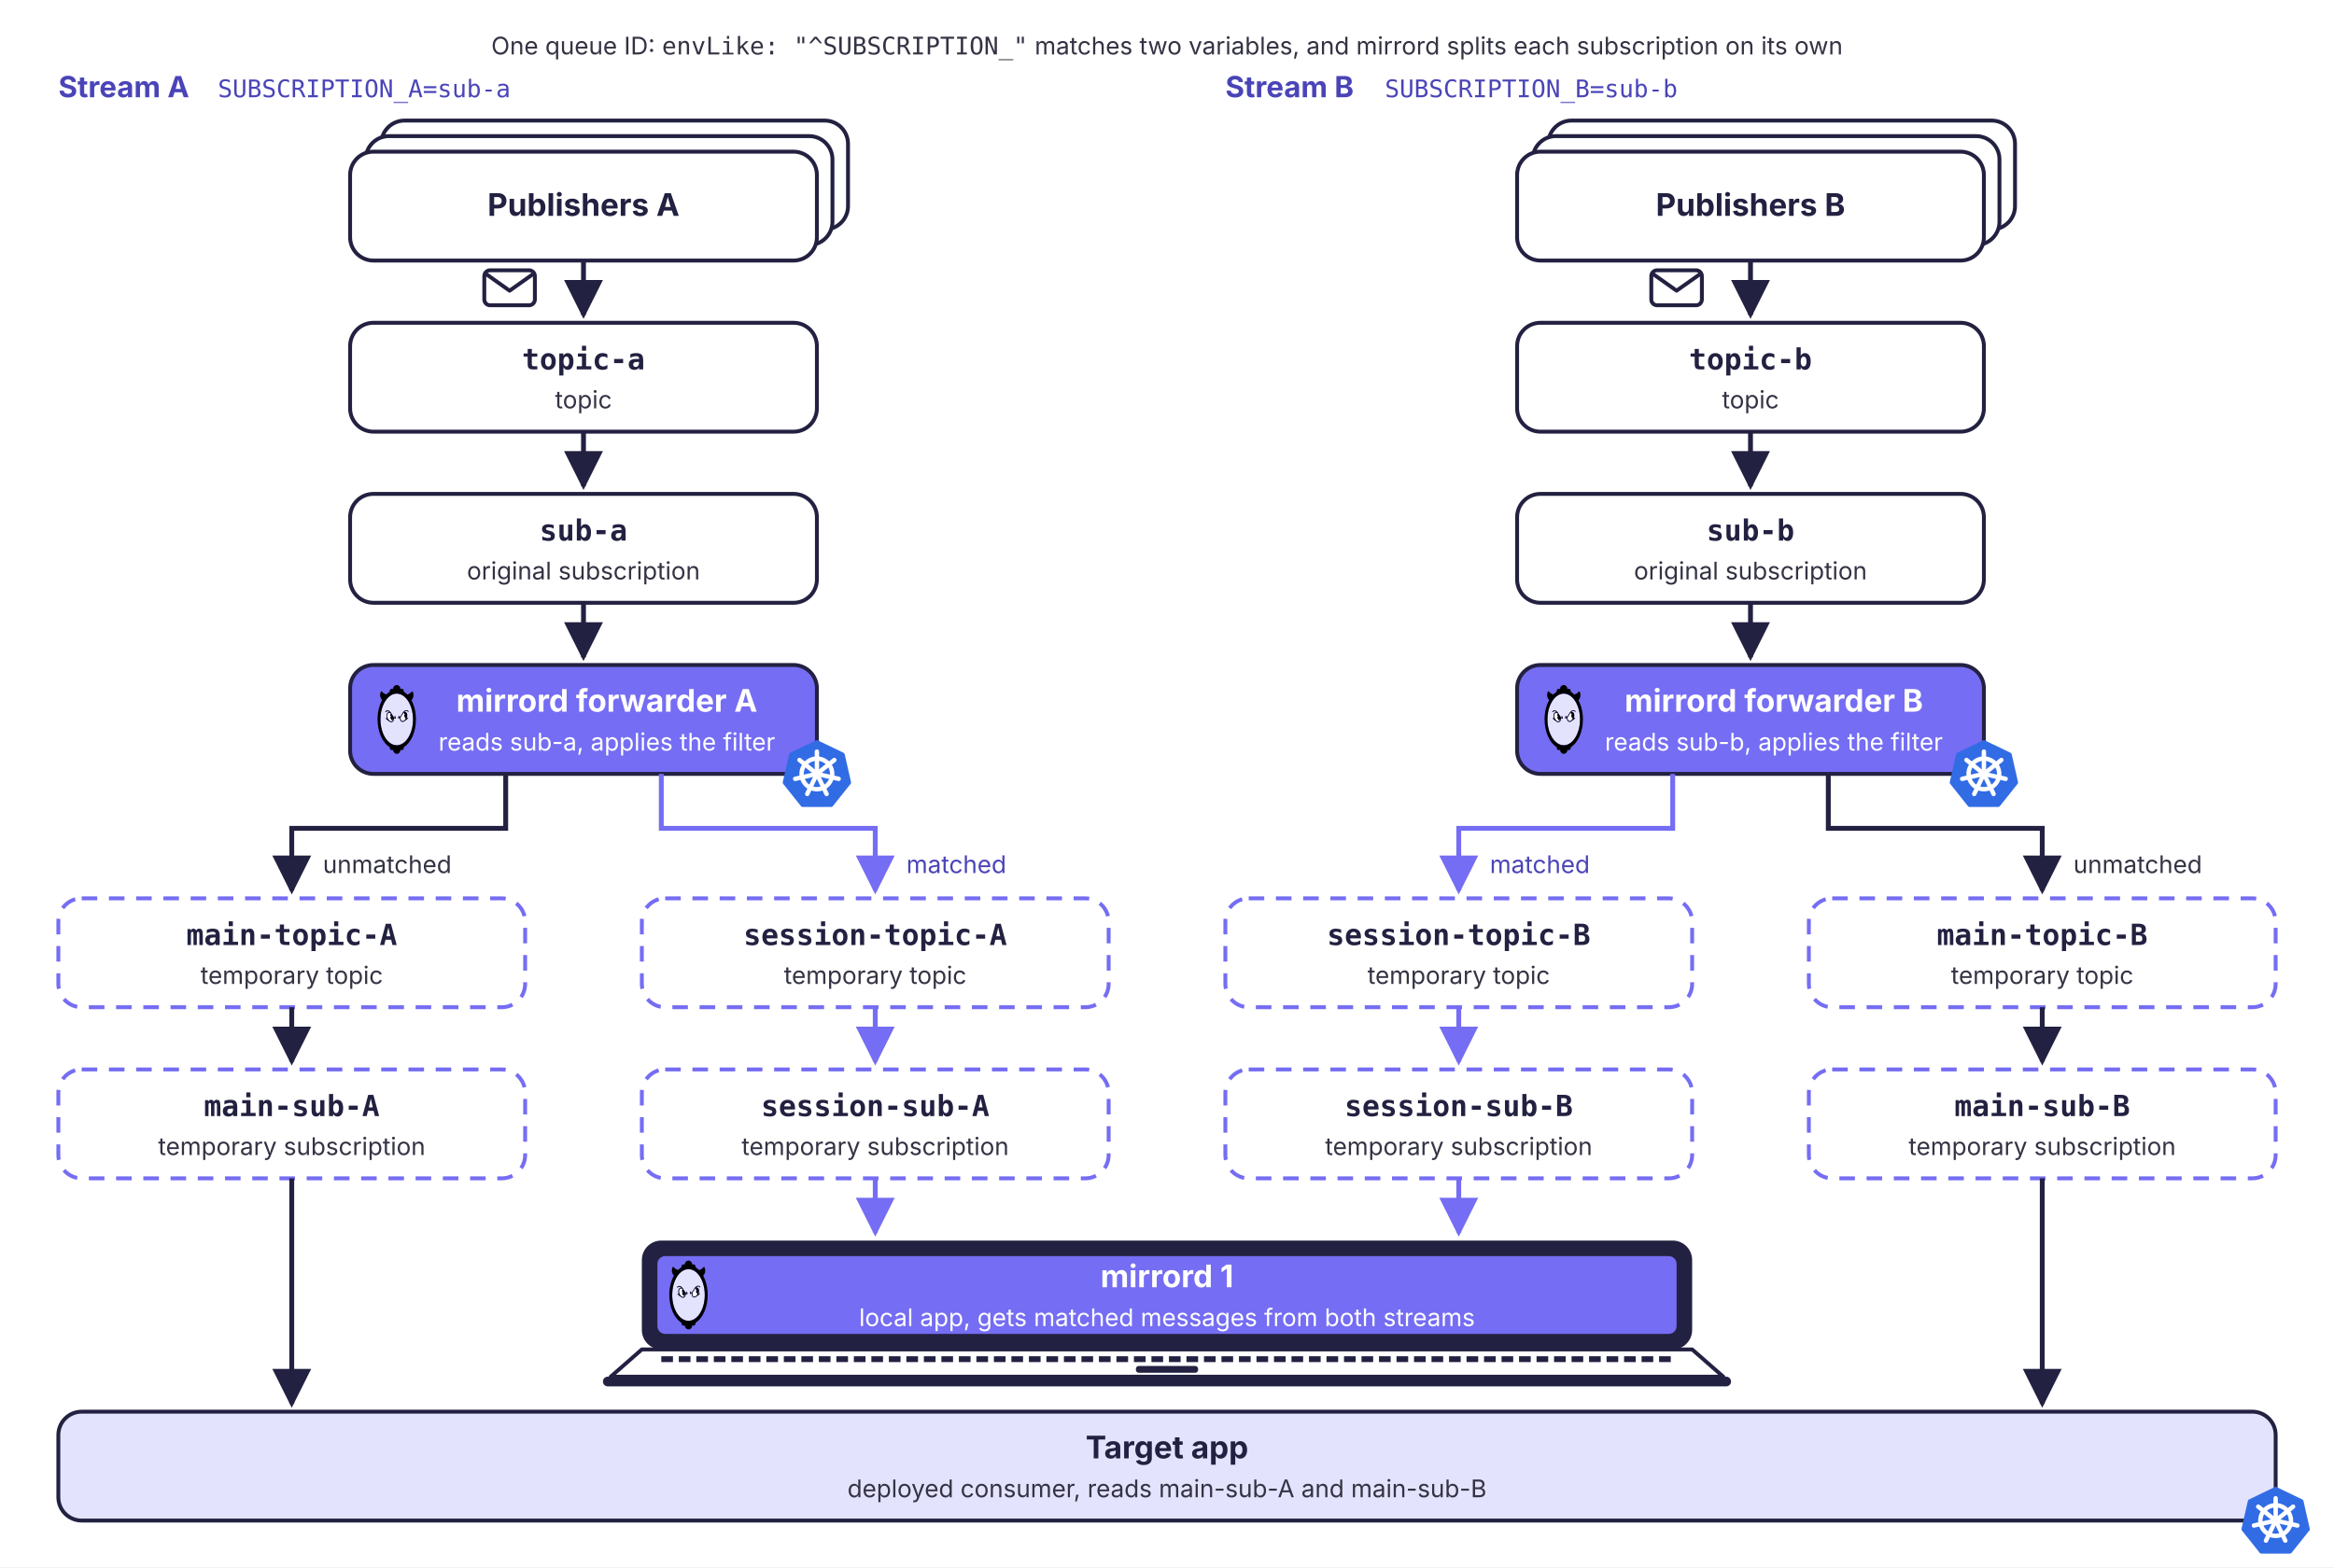
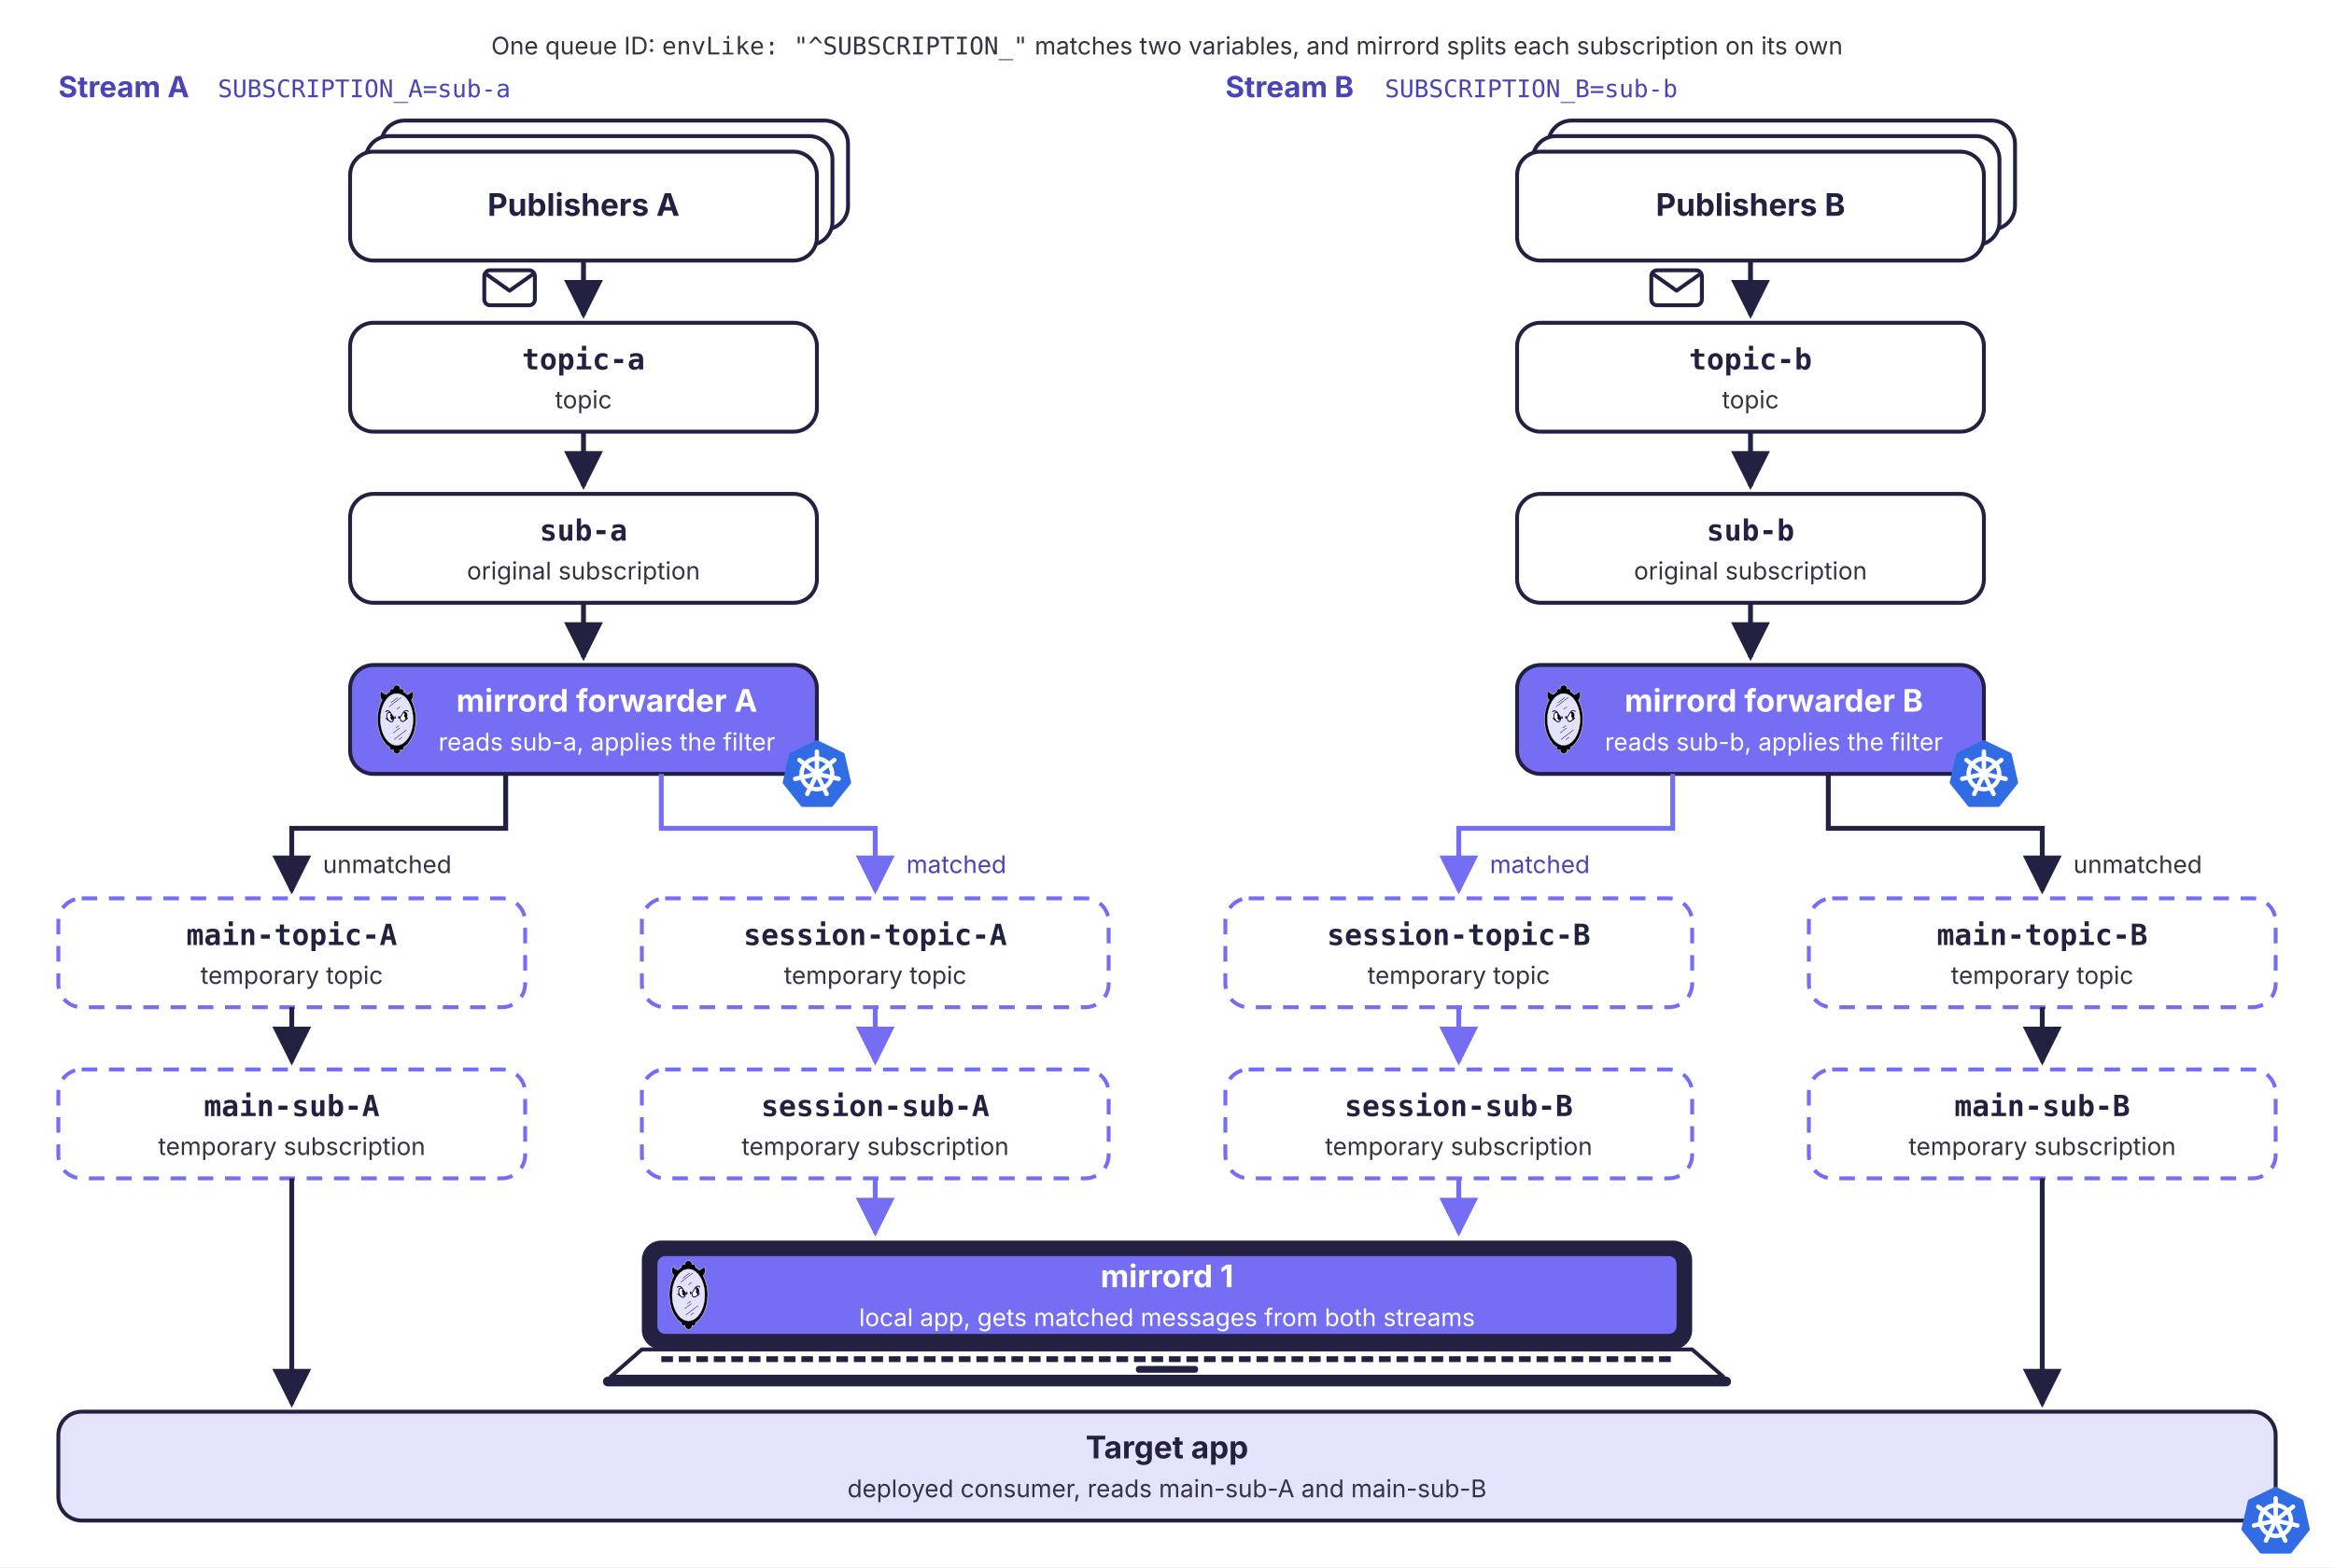
<svg xmlns="http://www.w3.org/2000/svg" viewBox="0 0 1200 806" width="1200" height="806" font-family="Inter, Helvetica, Arial, sans-serif" role="img" aria-labelledby="t d">
  <defs>
    <marker id="arrow" viewBox="0 0 10 10" refX="9" refY="5" markerWidth="8" markerHeight="8" orient="auto-start-reverse">
      <path d="M0 0 L10 5 L0 10 z" fill="#232141" />
    </marker>
    <marker id="arrow-purple" viewBox="0 0 10 10" refX="9" refY="5" markerWidth="8" markerHeight="8" orient="auto-start-reverse">
      <path d="M0 0 L10 5 L0 10 z" fill="#756DF3" />
    </marker>
    <symbol id="k8s" viewBox="0 0 32 32">
      <polygon points="16.00,1.60 27.73,7.25 30.62,19.94 22.51,30.11 9.49,30.11 1.38,19.94 4.27,7.25" fill="#326CE5" stroke="#326CE5" stroke-width="2" stroke-linejoin="round" />
      <g fill="none" stroke="#ffffff" stroke-width="2" stroke-linecap="round">
        <circle cx="16" cy="16" r="7" />
        <line x1="16.00" y1="13.40" x2="16.00" y2="5.80" />
        <line x1="18.03" y1="14.38" x2="23.97" y2="9.64" />
        <line x1="18.53" y1="16.58" x2="25.94" y2="18.27" />
        <line x1="17.13" y1="18.34" x2="20.43" y2="25.19" />
        <line x1="14.87" y1="18.34" x2="11.57" y2="25.19" />
        <line x1="13.47" y1="16.58" x2="6.06" y2="18.27" />
        <line x1="13.97" y1="14.38" x2="8.03" y2="9.64" />
      </g>
      <circle cx="16" cy="16" r="2.4" fill="#ffffff" />
    </symbol>
    <symbol id="mirrord" viewBox="97 61 391 696">
      <path fill="#ffffff" d="M255.6,387c4.1,19.1-0.9,36.1-12,40.5c-8.2,3.2-17.8,0-26.5-8.2c-0.3-0.6-0.9-0.9-1.5-1.2c0,0,0,0-0.3-0.3 c-5.5-5.6-10.5-13.2-14-22c-4.7-11.5-6.1-23.2-4.4-33.5c1.8-9.4,6.1-16.1,12.8-18.8c5.5-2.3,12.5-1.5,19.3,2.6 c1.5,2.3,2.6,4.4,3.8,6.2c-4.1,2.6-6.4,10.3-6.4,20.3l3.2,1.8l11.1,6.5l-12.5,1.5h-0.9c0.3,1.2,0.3,2.3,0.6,3.5 c3.2,17.9,12,31.1,19,29.7c6.4-1.2,9.6-14.4,7.6-30.2C255.3,386.4,255.6,386.7,255.6,387z" />
      <path fill="#ffffff" d="M384,398.4c-3.2,6.8-7.3,12.3-12,17c0,0,0,0-0.3,0c-0.6,0.3-0.9,0.9-1.2,1.2c-8.7,7.9-18.4,11.5-26.5,8.2 c-11.1-4.7-16-21.4-12-40.5c1.5-1.8,3.2-3.8,4.7-5.6c5-6.5,9-13.2,12.8-20l1.2-2.1c1.2-1.8,2-3.8,3.2-5.6c1.2-2.1,2.6-4.4,4.4-7 c3.5-2.1,6.7-3.2,9.9-3.8c-2,4.7-2.3,10.3-2.3,15.3l3.2,1.8l11.1,6.5l-12.5,1.5h-0.9c0.3,1.2,0.3,2.3,0.6,3.8 C370.5,384.6,377.5,397,384,398.4z" />
-       <path fill="#E4E3FD" d="M405,391.7c-1.5-1.2-3.8-0.9-5,0.6c-3.2,4.1-7,7.9-11.1,11.5c1.2-2.3,2.6-5,3.5-7.6 c5.3-12.6,6.7-25.8,4.7-37.3c-2.3-12-8.2-20.6-16.9-24.1c-4.1-1.8-8.8-2.1-13.7-1.2c4.4-4.4,10.2-8.5,17.5-10 c8.2-1.5,16.6,1.5,20.4,7.3c1.2,1.5,3.2,2.1,5,0.9c1.5-1.2,2-3.2,0.9-4.7c-5.5-8.2-16.6-12.3-27.4-10c-11.1,2.1-19.3,9.7-24.2,15.6 c-2,2.3-3.8,5-5.5,7.3c-2,2.9-3.5,5.6-5,8.2c-1.2,2.1-2.3,3.8-3.2,5.6l-1.2,2.1c-3.8,6.5-7.6,13.2-12.3,19.1 c-5.8,7.6-11.7,12.9-18.4,16.7c0.6-5,2-9.7,4.4-14.1c0.9-1.8,0.3-3.8-1.5-4.7c-1.7-0.9-3.8-0.3-4.7,1.5c-2.9,5.6-4.7,11.5-5.3,17.6 c0,0.9-0.3,3.5,1.5,5.6c1.2,1.2,2.3,1.8,4.1,1.8c1.5,0,2.9-0.3,4.4-1.5c2.6-1.5,5.3-3.2,7.9-5.3c-1.7,18.5,5,34.1,17.5,39.3 c2.9,1.2,5.8,1.8,8.8,1.8c8.5,0,17.5-4.4,25.4-12c11.4-6.2,21.6-14.4,29.5-24.7C406.7,395.2,406.4,392.8,405,391.7z M292.1,149.1 c90.1,0,163.6,116.6,163.6,259.6s-73.5,259.6-163.6,259.6c-90.4,0-163.6-116.6-163.6-259.6S201.9,149.1,292.1,149.1z M280.1,399.6c1.8-2.1,1.5-4.7,1.5-5.6c-0.6-6.2-2.3-12.3-5-17.9c-0.9-1.8-2.9-2.3-4.7-1.5 c-1.8,0.9-2.3,2.9-1.5,4.7c2.3,4.4,3.8,9.4,4.4,14.1c-6.4-3.8-12.5-9.4-18.4-16.7c-4.7-6.2-8.8-12.9-12.3-19.1l-1.5-2.3 c-1.2-1.8-2-3.8-3.2-5.6c-1.5-2.3-2.9-5.3-5-8.2c0,0,0,0,0-0.3c-1.5-2.3-3.5-5-5.5-7.3c-5-5.9-13.1-13.2-24.2-15.6 c-10.8-2.1-21.9,2.1-27.4,10c-1.2,1.5-0.6,3.8,0.9,4.7c1.5,1.2,3.8,0.6,4.7-0.9c4.1-5.9,12.5-8.8,20.4-7.3 c7.3,1.5,13.1,5.9,17.5,10c-4.7-0.9-9.3-0.3-13.7,1.2c-8.8,3.5-14.6,12-16.9,24.1c-2,11.5-0.3,24.7,4.7,37.3 c1.2,2.6,2.3,5.3,3.5,7.6c-4.1-3.5-7.9-7.3-11.1-11.5c-1.2-1.5-3.5-1.8-5-0.6c-1.5,1.2-1.8,3.5-0.6,5c8.2,10,18.4,18.5,29.5,24.7 c7.9,7.6,16.9,11.7,25.7,11.7c2.9,0,6.1-0.6,8.8-1.8c12.5-5.3,19-20.6,17.5-39.3c2.6,2.1,5,3.8,7.9,5.3c1.5,0.9,2.9,1.2,4.4,1.2 C277.8,401.4,279.2,400.8,280.1,399.6z" />
+       <path fill="#E4E3FD" d="M405,391.7c-1.5-1.2-3.8-0.9-5,0.6c-3.2,4.1-7,7.9-11.1,11.5c1.2-2.3,2.6-5,3.5-7.6 c5.3-12.6,6.7-25.8,4.7-37.3c-2.3-12-8.2-20.6-16.9-24.1c-4.1-1.8-8.8-2.1-13.7-1.2c4.4-4.4,10.2-8.5,17.5-10 c8.2-1.5,16.6,1.5,20.4,7.3c1.2,1.5,3.2,2.1,5,0.9c1.5-1.2,2-3.2,0.9-4.7c-5.5-8.2-16.6-12.3-27.4-10c-11.1,2.1-19.3,9.7-24.2,15.6 c-2,2.3-3.8,5-5.5,7.3c-2,2.9-3.5,5.6-5,8.2c-1.2,2.1-2.3,3.8-3.2,5.6l-1.2,2.1c-3.8,6.5-7.6,13.2-12.3,19.1 c-5.8,7.6-11.7,12.9-18.4,16.7c0.6-5,2-9.7,4.4-14.1c0.9-1.8,0.3-3.8-1.5-4.7c-1.7-0.9-3.8-0.3-4.7,1.5c-2.9,5.6-4.7,11.5-5.3,17.6 c0,0.9-0.3,3.5,1.5,5.6c1.2,1.2,2.3,1.8,4.1,1.8c1.5,0,2.9-0.3,4.4-1.5c2.6-1.5,5.3-3.2,7.9-5.3c-1.7,18.5,5,34.1,17.5,39.3 c2.9,1.2,5.8,1.8,8.8,1.8c8.5,0,17.5-4.4,25.4-12c11.4-6.2,21.6-14.4,29.5-24.7C406.7,395.2,406.4,392.8,405,391.7z M292.1,149.1 c90.1,0,163.6,116.6,163.6,259.6s-73.5,259.6-163.6,259.6c-90.4,0-163.6-116.6-163.6-259.6S201.9,149.1,292.1,149.1z M389.5,517.3 c0.9-0.6,0.9-1.8,0.3-2.3c-0.6-0.9-1.8-0.9-2.3-0.3l-122.5,93.7c-0.9,0.6-0.9,1.8-0.3,2.3c0.3,0.3,0.9,0.6,1.5,0.6 c0.3,0,0.9,0,1.2-0.3L389.5,517.3z M346.9,589c0.9-0.6,0.9-1.8,0.3-2.3c-0.6-0.9-1.8-0.9-2.3-0.3l-31.2,23.2 c-0.9,0.6-0.9,1.8-0.3,2.3c0.3,0.6,0.9,0.9,1.5,0.9c0.3,0,0.6-0.3,0.9-0.3L346.9,589z M338.2,189.1c0.9-0.6,0.9-1.8,0.3-2.3 c-0.6-0.9-1.8-0.9-2.3-0.3l-122.5,93.4c-0.9,0.6-0.9,1.8-0.3,2.3c0.3,0.3,0.9,0.6,1.5,0.6c0.3,0,0.9,0,0.9-0.3L338.2,189.1z M324.4,284.5c0.9-0.6,0.9-1.8,0.3-2.3c-0.6-0.9-1.7-0.9-2.3-0.3l-31.2,22.9c-0.9,0.6-0.9,1.8-0.3,2.3c0.3,0.6,0.9,0.6,1.5,0.6 c0.3,0,0.6,0,0.9-0.3L324.4,284.5z M322.7,495.9c0.9-0.6,0.9-1.8,0.3-2.3c-0.6-0.9-1.8-0.9-2.3-0.3l-66.2,50.8 c-0.9,0.6-0.9,1.8-0.3,2.3c0.3,0.3,0.9,0.6,1.5,0.6c0.3,0,0.6,0,0.9-0.3L322.7,495.9z M314.8,472.4c0.9-0.6,0.9-1.8,0.3-2.3 c-0.6-0.9-1.8-0.9-2.3-0.3L281.6,493c-0.9,0.6-0.9,1.8-0.3,2.3c0.3,0.6,0.9,0.9,1.5,0.9c0.3,0,0.9-0.3,0.9-0.3L314.8,472.4z M302.3,190.5c0.9-0.6,0.9-1.8,0.3-2.3c-0.6-0.9-1.7-0.9-2.3-0.3L234,239c-0.9,0.6-0.9,1.8-0.3,2.3c0.3,0.3,0.9,0.6,1.5,0.6 c0.3,0,0.9,0,1.2-0.3L302.3,190.5z M280.1,399.6c1.8-2.1,1.5-4.7,1.5-5.6c-0.6-6.2-2.3-12.3-5-17.9c-0.9-1.8-2.9-2.3-4.7-1.5 c-1.8,0.9-2.3,2.9-1.5,4.7c2.3,4.4,3.8,9.4,4.4,14.1c-6.4-3.8-12.5-9.4-18.4-16.7c-4.7-6.2-8.8-12.9-12.3-19.1l-1.5-2.3 c-1.2-1.8-2-3.8-3.2-5.6c-1.5-2.3-2.9-5.3-5-8.2c0,0,0,0,0-0.3c-1.5-2.3-3.5-5-5.5-7.3c-5-5.9-13.1-13.2-24.2-15.6 c-10.8-2.1-21.9,2.1-27.4,10c-1.2,1.5-0.6,3.8,0.9,4.7c1.5,1.2,3.8,0.6,4.7-0.9c4.1-5.9,12.5-8.8,20.4-7.3 c7.3,1.5,13.1,5.9,17.5,10c-4.7-0.9-9.3-0.3-13.7,1.2c-8.8,3.5-14.6,12-16.9,24.1c-2,11.5-0.3,24.7,4.7,37.3 c1.2,2.6,2.3,5.3,3.5,7.6c-4.1-3.5-7.9-7.3-11.1-11.5c-1.2-1.5-3.5-1.8-5-0.6c-1.5,1.2-1.8,3.5-0.6,5c8.2,10,18.4,18.5,29.5,24.7 c7.9,7.6,16.9,11.7,25.7,11.7c2.9,0,6.1-0.6,8.8-1.8c12.5-5.3,19-20.6,17.5-39.3c2.6,2.1,5,3.8,7.9,5.3c1.5,0.9,2.9,1.2,4.4,1.2 C277.8,401.4,279.2,400.8,280.1,399.6z" />
      <path d="M439.4,215.2c29.5,54,45.5,122.4,45.5,193.8c0,123.6-49,234.9-122.8,279.2c0.6,2.1,1.2,4.4,1.2,6.8 c0,12.3-10.2,22.6-22.5,22.6c-4.4,0-8.8-1.2-12.3-3.5c0.3,1.2,0.3,2.6,0.3,3.8c0,20.3-16.3,36.7-36.5,36.7s-36.5-16.4-36.5-36.7 c0-1.2,0-2.6,0.3-3.8c-3.5,2.3-7.9,3.5-12.3,3.5c-12.3,0-22.5-10-22.5-22.6c0-2.3,0.3-4.7,1.2-6.8C148.6,643.6,99.3,532.3,99.3,409 c0-71.9,16.3-140.9,46.4-195.3c-1.5-0.9-2.3-2.1-3.5-3.2c-9.9-11.2-15.5-26.4-16.9-42.6c-0.6-11.5,0.9-23.2,5-33.8 c0.6-1.8,2.6-6.8,7.6-7.3c5.3-0.6,8.5,3.8,11.4,7.9c1.2,1.5,2.3,2.9,2.9,3.8c5.5,5.3,12.5,9.7,21.6,13.8c4.4,2.1,9,3.8,13.4,5.3 c11.1-11.2,22.8-20.6,35-27.9c-0.6-2.3-1.2-4.4-1.2-6.8c0-12.3,10.2-22.6,22.5-22.6c4.4,0,8.8,1.2,12.3,3.5c0-1.2-0.3-2.6-0.3-3.8 c0-20.3,16.3-36.7,36.5-36.7c20.1,0,36.5,16.4,36.5,36.7c0,1.2,0,2.6-0.3,3.8c3.5-2.3,7.9-3.5,12.3-3.5c12.5,0,22.5,10.3,22.5,22.6 c0,2.3-0.3,4.7-1.2,6.8c12.5,7.6,24.8,17.3,36.2,29.1c4.7-1.5,9-3.2,13.7-5.3c9-4.1,16-8.5,21.6-13.8c0.9-0.9,2-2.3,2.9-3.8 c2.9-4.1,6.1-8.5,11.4-7.9c5,0.6,7,5.6,7.6,7.3c4.1,10.6,5.5,22.3,4.7,33.8c-1.2,15.9-7,31.4-16.9,42.6 C442.3,212.6,441.1,214,439.4,215.2z M455.7,409c0-143.3-73.5-259.6-163.6-259.6c-90.4,0-163.6,116.6-163.6,259.6 c0,143,73.5,259.6,163.6,259.6C382.5,668.6,455.7,552,455.7,409z" />
+       <path fill="#ffffff" d="M292.4,756.6c-21.2,0-38.5-17.4-38.5-38.7c0-0.1,0-0.2,0-0.3c-3,1.3-6.5,2-10,2c-13.5,0-24.5-11-24.5-24.6 c0-2.2,0.2-4.2,0.7-5.9c-36.1-22.2-66.8-60.3-88.9-110.2C109,528.5,97.3,469.7,97.3,409c0-71.5,16.3-140.6,45.8-194.7 c-0.6-0.5-1.1-1-1.5-1.5c-0.3-0.3-0.5-0.6-0.8-0.8l-0.1-0.1c-9.7-10.9-15.9-26.4-17.4-43.7c-0.6-12.5,1.1-24.4,5.1-34.7 c0.8-2.3,3.2-7.9,9.2-8.6c6.5-0.7,10.4,4.7,13.2,8.7c1.1,1.4,2.2,2.8,2.9,3.7c5.3,5,11.9,9.2,20.9,13.3c3.5,1.7,7.6,3.3,12.1,4.8 c10.7-10.7,21.9-19.6,33.2-26.5c-0.5-1.9-0.9-3.7-0.9-5.8c0-13.3,11.2-24.6,24.5-24.6c3.5,0,6.9,0.7,10,2c0-0.1,0-0.2,0-0.3 c0-21.3,17.3-38.7,38.5-38.7c21.2,0,38.5,17.4,38.5,38.7c0,0.1,0,0.2,0,0.3c3-1.3,6.5-2,10-2c13.5,0,24.5,11,24.5,24.6 c0,2.2-0.2,4.2-0.7,5.9c12.2,7.6,23.8,16.9,34.3,27.6c3.7-1.2,7.6-2.7,12.3-4.8c9-4.1,15.7-8.4,21-13.4c0.7-0.7,1.8-2,2.6-3.4 l0.1-0.1c2.8-4,6.7-9.5,13.2-8.8c6,0.7,8.5,6.3,9.3,8.7c4,10.4,5.7,22.4,4.8,34.5c-1.2,16.6-7.5,32.4-17.2,43.5c-0.4,1-1.3,2-2.4,3 c29,53.9,44.9,122.4,44.9,193.3c0,60.9-11.7,119.7-33.9,170.2c-22,49.9-52.6,87.9-88.6,110c0.5,1.9,0.8,3.8,0.8,5.8 c0,13.3-11.2,24.6-24.5,24.6c-3.5,0-6.9-0.7-10-2c0,0.1,0,0.2,0,0.3C330.8,739.2,313.6,756.6,292.4,756.6z M259.4,709.5l-1.2,5 c-0.2,0.9-0.2,2.3-0.2,3.3c0,19.1,15.5,34.7,34.5,34.7s34.5-15.6,34.5-34.7c0-1.1,0-2.4-0.2-3.3l-1.2-5l4.3,2.9 c3.1,2.1,7,3.2,11.1,3.2c11.1,0,20.5-9.4,20.5-20.6c0-2.1-0.5-4.2-1.1-6.2l-0.4-1.5l1.3-0.8c72.9-43.8,121.8-155.3,121.8-277.5 c0-70.8-16.1-139.3-45.3-192.8l-0.9-1.6l1.5-1c1.6-1.1,2.3-2.2,2.4-2.5l0.1-0.4l0.3-0.3c9.3-10.4,15.2-25.5,16.4-41.4 c0.9-11.6-0.7-22.9-4.5-32.9c-0.6-1.7-2.3-5.6-6-6.1c-3.8-0.4-6.3,2.6-9.5,7c-0.9,1.5-2.1,3-3.2,4.1c-5.7,5.4-12.7,9.9-22.2,14.2 c-5.4,2.4-9.7,4-13.9,5.4l-1.2,0.4l-0.9-0.9c-10.9-11.3-23-21-35.8-28.8l-1.5-0.9l0.7-1.6c0.7-1.6,1-3.5,1-6 c0-11.4-9.2-20.6-20.5-20.6c-4.1,0-8.1,1.1-11.1,3.2l-4.3,2.9l1.2-5c0.2-0.9,0.2-2.3,0.2-3.3c0-19.1-15.5-34.7-34.5-34.7 c-19,0-34.5,15.6-34.5,34.7c0,0.5,0.1,1.1,0.1,1.7c0.1,0.7,0.2,1.4,0.2,2.1v3.8l-3.1-2.1c-3.1-2.1-7-3.2-11.1-3.2 c-11.1,0-20.5,9.4-20.5,20.6c0,1.9,0.4,3.6,0.9,5.6l0.5,2.1l-1.3,0.8c-11.8,7.1-23.5,16.4-34.6,27.6l-0.9,0.9l-1.2-0.4 c-5.1-1.7-9.7-3.5-13.6-5.4c-9.5-4.3-16.5-8.8-22.1-14.2l-0.2-0.2l-0.1-0.2c-0.5-0.8-1.7-2.2-2.8-3.6l-0.1-0.1 c-3.1-4.4-5.7-7.5-9.5-7.1c-3.7,0.4-5.4,4.3-5.9,6c-3.8,9.8-5.5,21.2-4.9,33c1.5,16.4,7.3,31.1,16.4,41.3c0.3,0.3,0.6,0.6,0.9,0.9 c0.7,0.8,1.4,1.5,2.2,2l1.6,1l-0.9,1.7c-29.7,53.8-46.1,122.8-46.1,194.3c0,121.9,49.2,233.4,122.4,277.5l1.5,0.9l-0.7,1.6 c-0.7,1.6-1,3.5-1,6c0,11.4,9.2,20.6,20.5,20.6c4.1,0,8.1-1.1,11.1-3.2L259.4,709.5z M292.1,670.6c-91.3,0-165.6-117.3-165.6-261.6 s74.3-261.6,165.6-261.6c91.3,0,165.6,117.3,165.6,261.6S383.4,670.6,292.1,670.6z M292.1,151.4c-89.1,0-161.6,115.5-161.6,257.6 c0,68.8,16.9,133.5,47.7,182.3c30.6,48.5,71,75.2,113.9,75.2c89.1,0,161.6-115.5,161.6-257.6C453.7,267,381.2,151.4,292.1,151.4z" />
+       <path d="M344.9,586.3c0.9-0.6,1.7-0.3,2.3,0.3c0.6,0.9,0.3,1.8-0.3,2.3l-31.2,23.2c-0.3,0.3-0.6,0.3-0.9,0.3 c-0.6,0-1.2-0.3-1.5-0.9c-0.6-0.9-0.3-1.8,0.3-2.3L344.9,586.3z" />
      <path d="M372,415.5c4.4-4.4,8.5-10.3,12-17c-6.4-1.8-13.4-13.8-16.3-29.7c-0.3-1.2-0.6-2.3-0.6-3.8h0.9l12.5-1.5l-11.1-6.5 l-3.2-1.8c0-5,0.3-10.6,2.3-15.3c-3.2,0.6-6.7,1.8-9.9,3.8c-1.8,2.3-3.2,5-4.4,7c-1.2,2.1-2.3,3.8-3.2,5.6l-1.2,2.1 c-3.8,6.5-7.9,13.5-12.8,20c-1.5,2.1-3.2,3.8-4.7,5.6c-4.1,19.1,0.9,35.8,12,40.5c8.2,3.2,17.8-0.3,26.5-8.2 C370.8,416.3,371.4,415.8,372,415.5z M410.5,326.8c1.2,1.5,0.9,3.8-0.9,4.7c-1.5,1.2-3.8,0.9-5-0.9c-4.1-5.9-12.5-8.8-20.4-7.3 c-7.3,1.5-13.1,5.9-17.5,10c4.7-0.9,9.3-0.3,13.7,1.2c8.8,3.5,14.9,12,16.9,24.1c2,11.5,0.3,24.7-4.7,37.3 c-1.2,2.6-2.3,5.3-3.5,7.6c4.1-3.5,7.9-7.3,11.1-11.5c1.2-1.5,3.5-1.8,5-0.6c1.5,1.2,1.7,3.5,0.6,5c-8.2,10.3-18.4,18.5-29.5,24.7 c-7.9,7.6-16.9,12-25.4,12c-3.2,0-6.1-0.6-8.8-1.8c-12.5-5.3-19-20.6-17.5-39.3c-2.6,2.1-5.3,3.8-7.9,5.3c-1.5,0.9-3.2,1.5-4.4,1.5 c-1.5,0-2.9-0.6-4.1-1.8c-1.7-2.1-1.5-4.7-1.5-5.6c0.6-6.2,2.3-12,5.3-17.6c0.9-1.8,2.9-2.3,4.7-1.5c1.8,0.9,2.3,2.9,1.5,4.7 c-2.3,4.4-3.8,9.4-4.4,14.1c6.4-3.8,12.5-9.4,18.4-16.7c4.7-6.2,8.8-12.6,12.3-19.1l1.2-2.1c1.2-2.1,2.3-3.8,3.2-5.6 c1.5-2.3,2.9-5.3,5-8.2c1.8-2.3,3.5-5,5.5-7.3c5-5.9,13.4-13.2,24.2-15.6C393.9,314.5,405,318.6,410.5,326.8z" />
+       <path d="M324.4,284.5l-31.5,23.2c-0.3,0.3-0.6,0.3-0.9,0.3c-0.6,0-1.2-0.3-1.5-0.6c-0.6-0.9-0.3-1.8,0.3-2.3l31.2-23.2 c0.9-0.6,1.7-0.3,2.3,0.3C325.6,282.7,325.3,283.9,324.4,284.5z" />
+       <path d="M312.8,469.5c0.9-0.6,1.8-0.3,2.3,0.3c0.6,0.9,0.3,1.8-0.3,2.3l-31.2,23.2c-0.3,0.3-0.6,0.3-0.9,0.3 c-0.6,0-1.2-0.3-1.5-0.9c-0.6-0.9-0.3-1.8,0.3-2.3L312.8,469.5z" />
+       <path d="M387.5,514.7c0.9-0.6,1.8-0.3,2.3,0.3c0.6,0.9,0.3,1.8-0.3,2.3L267,611c-0.3,0.3-0.6,0.3-1.2,0.3c-0.6,0-1.2-0.3-1.5-0.6 c-0.6-0.9-0.6-1.8,0.3-2.3L387.5,514.7z" />
+       <path d="M320.7,493c0.9-0.6,1.8-0.3,2.3,0.3c0.6,0.9,0.6,1.8-0.3,2.3l-66.2,51.1c-0.3,0.3-0.6,0.3-0.9,0.3c-0.6,0-1.2-0.3-1.5-0.6 c-0.6-0.9-0.6-1.8,0.3-2.3L320.7,493z" />
+       <path d="M300.2,187.9c0.9-0.6,1.7-0.3,2.3,0.3c0.6,0.9,0.6,1.8-0.3,2.3l-65.9,51.1c-0.3,0.3-0.6,0.3-1.2,0.3 c-0.6,0-0.9-0.3-1.5-0.6c-0.6-0.9-0.3-1.8,0.3-2.3L300.2,187.9z" />
+       <path d="M213.6,279.8l122.5-93.7c0.6-0.6,1.8-0.3,2.3,0.3c0.6,0.9,0.3,1.8-0.3,2.3l-122.5,93.7c-0.3,0.3-0.6,0.3-0.9,0.3 c-0.6,0-1.2-0.3-1.5-0.6C212.7,281.6,212.7,280.4,213.6,279.8z" />
      <path d="M243.9,427.5c11.1-4.4,16-21.4,12-40.5c-0.3-0.3-0.6-0.6-0.9-0.9c2,15.9-1.2,29.1-7.6,30.2c-7.3,1.5-15.8-12-19-29.7 c-0.3-1.2-0.3-2.3-0.6-3.5h0.9l12.5-1.5l-11.1-6.5l-3.2-1.8c0-10,2.3-17.6,6.4-20.3c-1.2-2.1-2.3-4.1-3.8-6.2 c-7-4.1-13.7-5-19.3-2.6c-6.4,2.6-11.1,9.4-12.8,18.8c-1.8,10-0.3,22,4.4,33.5c3.5,8.8,8.5,16.4,14,22c0,0,0.3,0,0.3,0.3 c0.6,0.3,1.2,0.9,1.5,1.2C225.9,427.2,235.8,430.7,243.9,427.5z M204.9,319.1c11.1,2.1,19.3,9.7,24.2,15.6c2,2.3,3.8,5,5.5,7.3 c0,0,0,0,0,0.3c2,2.9,3.5,5.6,5,8.2c1.2,1.8,2,3.5,3.2,5.6l1.5,2.3c3.8,6.5,7.6,12.9,12.3,19.1c5.8,7.3,11.7,12.9,18.4,16.7 c-0.6-5-2-9.7-4.4-14.1c-0.9-1.8-0.3-3.8,1.5-4.7c1.8-0.9,3.8-0.3,4.7,1.5c2.9,5.6,4.7,11.5,5,17.9c0,0.9,0.3,3.5-1.5,5.6 c-1.2,1.2-2.6,1.8-4.1,1.8c-1.5,0-2.9-0.6-4.4-1.2c-2.6-1.5-5.3-3.2-7.9-5.3c1.7,18.5-5,34.1-17.5,39.3c-2.9,1.2-5.8,1.8-8.8,1.8 c-8.5,0-17.5-4.4-25.7-11.7c-11.4-6.2-21.6-14.7-29.5-24.7c-1.2-1.5-0.9-3.8,0.6-5c1.5-1.2,3.8-0.9,5,0.6c3.2,4.1,7,7.9,11.1,11.5 c-1.2-2.3-2.6-5-3.5-7.6c-5-12.6-6.7-25.8-4.7-37.3c2-12,8.2-20.6,16.9-24.1c4.1-1.8,8.8-2.1,13.7-1.2c-4.4-4.4-10.2-8.8-17.5-10 c-8.2-1.5-16.6,1.5-20.4,7.3c-1.2,1.5-3.2,2.1-4.7,0.9c-1.5-1.2-2-3.2-0.9-4.7C183,320.9,194.1,317.1,204.9,319.1z" />
    </symbol>
    <symbol id="envelope" viewBox="0 0 28 20">
      <rect x="1" y="1" width="26" height="18" rx="3" fill="#ffffff" stroke="#232141" stroke-width="2" />
      <path d="M2 3 L14 11.5 L26 3" fill="none" stroke="#232141" stroke-width="2" stroke-linejoin="round" />
    </symbol>
  </defs>
  <rect x="0" y="0" width="1200" height="806" fill="#ffffff" />
  <text x="600" y="28" font-size="12.5" fill="#333344" text-anchor="middle">One queue ID: <tspan font-family="Menlo, Consolas, monospace">envLike: "^SUBSCRIPTION_"</tspan> matches two variables, and mirrord splits each subscription on its own</text>
  <text x="30" y="50" font-size="15" font-weight="700" fill="#4a44b8" text-anchor="start">Stream A</text>
  <text x="112" y="50" font-size="12.5" font-family="Menlo, Consolas, monospace" fill="#4a44b8" text-anchor="start">SUBSCRIPTION_A=sub-a</text>
  <rect x="196" y="62" width="240" height="56" rx="12" fill="#ffffff" stroke="#232141" stroke-width="2" />
  <rect x="188" y="70" width="240" height="56" rx="12" fill="#ffffff" stroke="#232141" stroke-width="2" />
  <rect x="180" y="78" width="240" height="56" rx="12" fill="#ffffff" stroke="#232141" stroke-width="2" />
  <text x="300" y="111" font-size="16" font-weight="700" fill="#232141" text-anchor="middle">Publishers A</text>
  <line x1="300" y1="134" x2="300" y2="162" stroke="#232141" stroke-width="2.5" marker-end="url(#arrow)" />
  <rect x="180" y="166" width="240" height="56" rx="12" fill="#ffffff" stroke="#232141" stroke-width="2" />
  <text x="300" y="190" font-size="15" font-weight="700" font-family="Menlo, Consolas, monospace" fill="#232141" text-anchor="middle">topic-a</text>
  <text x="300" y="210" font-size="12.5" fill="#333344" text-anchor="middle">topic</text>
  <line x1="300" y1="222" x2="300" y2="250" stroke="#232141" stroke-width="2.5" marker-end="url(#arrow)" />
  <rect x="180" y="254" width="240" height="56" rx="12" fill="#ffffff" stroke="#232141" stroke-width="2" />
  <text x="300" y="278" font-size="15" font-weight="700" font-family="Menlo, Consolas, monospace" fill="#232141" text-anchor="middle">sub-a</text>
  <text x="300" y="298" font-size="12.5" fill="#333344" text-anchor="middle">original subscription</text>
  <line x1="300" y1="310" x2="300" y2="338" stroke="#232141" stroke-width="2.5" marker-end="url(#arrow)" />
  <rect x="180" y="342" width="240" height="56" rx="12" fill="#756DF3" stroke="#232141" stroke-width="2" />
  <use href="#mirrord" x="194" y="352" width="20" height="36" />
  <text x="312" y="366" font-size="16" font-weight="700" fill="#ffffff" text-anchor="middle">mirrord forwarder A</text>
  <text x="312" y="386" font-size="12.5" fill="#ffffff" text-anchor="middle">reads sub-a, applies the filter</text>
  <polyline points="340,398 340,426 450,426 450,458" fill="none" stroke="#756DF3" stroke-width="2.5" marker-end="url(#arrow-purple)" />
  <text x="466" y="449" font-size="12.5" fill="#4a44b8" text-anchor="start">matched</text>
  <rect x="330" y="462" width="240" height="56" rx="12" fill="#ffffff" stroke="#756DF3" stroke-width="2" stroke-dasharray="8 6" />
  <text x="450" y="486" font-size="15" font-weight="700" font-family="Menlo, Consolas, monospace" fill="#232141" text-anchor="middle">session-topic-A</text>
  <text x="450" y="506" font-size="12.5" fill="#333344" text-anchor="middle">temporary topic</text>
  <line x1="450" y1="518" x2="450" y2="546" stroke="#756DF3" stroke-width="2.5" marker-end="url(#arrow-purple)" />
  <rect x="330" y="550" width="240" height="56" rx="12" fill="#ffffff" stroke="#756DF3" stroke-width="2" stroke-dasharray="8 6" />
  <text x="450" y="574" font-size="15" font-weight="700" font-family="Menlo, Consolas, monospace" fill="#232141" text-anchor="middle">session-sub-A</text>
  <text x="450" y="594" font-size="12.5" fill="#333344" text-anchor="middle">temporary subscription</text>
  <line x1="450" y1="606" x2="450" y2="634" stroke="#756DF3" stroke-width="2.5" marker-end="url(#arrow-purple)" />
  <polyline points="260,398 260,426 150,426 150,458" fill="none" stroke="#232141" stroke-width="2.5" marker-end="url(#arrow)" />
  <text x="166" y="449" font-size="12.5" fill="#333344" text-anchor="start">unmatched</text>
  <rect x="30" y="462" width="240" height="56" rx="12" fill="#ffffff" stroke="#756DF3" stroke-width="2" stroke-dasharray="8 6" />
  <text x="150" y="486" font-size="15" font-weight="700" font-family="Menlo, Consolas, monospace" fill="#232141" text-anchor="middle">main-topic-A</text>
  <text x="150" y="506" font-size="12.5" fill="#333344" text-anchor="middle">temporary topic</text>
  <line x1="150" y1="518" x2="150" y2="546" stroke="#232141" stroke-width="2.5" marker-end="url(#arrow)" />
  <rect x="30" y="550" width="240" height="56" rx="12" fill="#ffffff" stroke="#756DF3" stroke-width="2" stroke-dasharray="8 6" />
  <text x="150" y="574" font-size="15" font-weight="700" font-family="Menlo, Consolas, monospace" fill="#232141" text-anchor="middle">main-sub-A</text>
  <text x="150" y="594" font-size="12.5" fill="#333344" text-anchor="middle">temporary subscription</text>
  <line x1="150" y1="606" x2="150" y2="722" stroke="#232141" stroke-width="2.5" marker-end="url(#arrow)" />
  <text x="630" y="50" font-size="15" font-weight="700" fill="#4a44b8" text-anchor="start">Stream B</text>
  <text x="712" y="50" font-size="12.5" font-family="Menlo, Consolas, monospace" fill="#4a44b8" text-anchor="start">SUBSCRIPTION_B=sub-b</text>
  <rect x="796" y="62" width="240" height="56" rx="12" fill="#ffffff" stroke="#232141" stroke-width="2" />
  <rect x="788" y="70" width="240" height="56" rx="12" fill="#ffffff" stroke="#232141" stroke-width="2" />
  <rect x="780" y="78" width="240" height="56" rx="12" fill="#ffffff" stroke="#232141" stroke-width="2" />
  <text x="900" y="111" font-size="16" font-weight="700" fill="#232141" text-anchor="middle">Publishers B</text>
  <line x1="900" y1="134" x2="900" y2="162" stroke="#232141" stroke-width="2.5" marker-end="url(#arrow)" />
  <rect x="780" y="166" width="240" height="56" rx="12" fill="#ffffff" stroke="#232141" stroke-width="2" />
  <text x="900" y="190" font-size="15" font-weight="700" font-family="Menlo, Consolas, monospace" fill="#232141" text-anchor="middle">topic-b</text>
  <text x="900" y="210" font-size="12.5" fill="#333344" text-anchor="middle">topic</text>
  <line x1="900" y1="222" x2="900" y2="250" stroke="#232141" stroke-width="2.5" marker-end="url(#arrow)" />
  <rect x="780" y="254" width="240" height="56" rx="12" fill="#ffffff" stroke="#232141" stroke-width="2" />
  <text x="900" y="278" font-size="15" font-weight="700" font-family="Menlo, Consolas, monospace" fill="#232141" text-anchor="middle">sub-b</text>
  <text x="900" y="298" font-size="12.5" fill="#333344" text-anchor="middle">original subscription</text>
  <line x1="900" y1="310" x2="900" y2="338" stroke="#232141" stroke-width="2.5" marker-end="url(#arrow)" />
  <rect x="780" y="342" width="240" height="56" rx="12" fill="#756DF3" stroke="#232141" stroke-width="2" />
  <use href="#mirrord" x="794" y="352" width="20" height="36" />
  <text x="912" y="366" font-size="16" font-weight="700" fill="#ffffff" text-anchor="middle">mirrord forwarder B</text>
  <text x="912" y="386" font-size="12.5" fill="#ffffff" text-anchor="middle">reads sub-b, applies the filter</text>
  <polyline points="860,398 860,426 750,426 750,458" fill="none" stroke="#756DF3" stroke-width="2.5" marker-end="url(#arrow-purple)" />
  <text x="766" y="449" font-size="12.5" fill="#4a44b8" text-anchor="start">matched</text>
  <rect x="630" y="462" width="240" height="56" rx="12" fill="#ffffff" stroke="#756DF3" stroke-width="2" stroke-dasharray="8 6" />
  <text x="750" y="486" font-size="15" font-weight="700" font-family="Menlo, Consolas, monospace" fill="#232141" text-anchor="middle">session-topic-B</text>
  <text x="750" y="506" font-size="12.5" fill="#333344" text-anchor="middle">temporary topic</text>
  <line x1="750" y1="518" x2="750" y2="546" stroke="#756DF3" stroke-width="2.5" marker-end="url(#arrow-purple)" />
  <rect x="630" y="550" width="240" height="56" rx="12" fill="#ffffff" stroke="#756DF3" stroke-width="2" stroke-dasharray="8 6" />
  <text x="750" y="574" font-size="15" font-weight="700" font-family="Menlo, Consolas, monospace" fill="#232141" text-anchor="middle">session-sub-B</text>
  <text x="750" y="594" font-size="12.5" fill="#333344" text-anchor="middle">temporary subscription</text>
  <line x1="750" y1="606" x2="750" y2="634" stroke="#756DF3" stroke-width="2.5" marker-end="url(#arrow-purple)" />
  <polyline points="940,398 940,426 1050,426 1050,458" fill="none" stroke="#232141" stroke-width="2.5" marker-end="url(#arrow)" />
  <text x="1066" y="449" font-size="12.5" fill="#333344" text-anchor="start">unmatched</text>
  <rect x="930" y="462" width="240" height="56" rx="12" fill="#ffffff" stroke="#756DF3" stroke-width="2" stroke-dasharray="8 6" />
  <text x="1050" y="486" font-size="15" font-weight="700" font-family="Menlo, Consolas, monospace" fill="#232141" text-anchor="middle">main-topic-B</text>
  <text x="1050" y="506" font-size="12.5" fill="#333344" text-anchor="middle">temporary topic</text>
  <line x1="1050" y1="518" x2="1050" y2="546" stroke="#232141" stroke-width="2.5" marker-end="url(#arrow)" />
  <rect x="930" y="550" width="240" height="56" rx="12" fill="#ffffff" stroke="#756DF3" stroke-width="2" stroke-dasharray="8 6" />
  <text x="1050" y="574" font-size="15" font-weight="700" font-family="Menlo, Consolas, monospace" fill="#232141" text-anchor="middle">main-sub-B</text>
  <text x="1050" y="594" font-size="12.5" fill="#333344" text-anchor="middle">temporary subscription</text>
  <line x1="1050" y1="606" x2="1050" y2="722" stroke="#232141" stroke-width="2.5" marker-end="url(#arrow)" />
  <rect x="330" y="638" width="540" height="56" rx="10" fill="#232141" />
  <rect x="338" y="646" width="524" height="40" rx="4" fill="#756DF3" />
  <path d="M330 694 H870 L886 708 H314 Z" fill="#ffffff" stroke="#232141" stroke-width="2" stroke-linejoin="round" />
  <line x1="340" y1="699" x2="860" y2="699" stroke="#232141" stroke-width="3" stroke-dasharray="6 3" />
  <rect x="584" y="702.5" width="32" height="3.5" rx="1.5" fill="#232141" />
  <rect x="310" y="708" width="580" height="5" rx="2.5" fill="#232141" />
  <use href="#mirrord" x="344" y="648" width="20" height="36" />
  <text x="600" y="662" font-size="16" font-weight="700" fill="#ffffff" text-anchor="middle">mirrord 1</text>
  <text x="600" y="682" font-size="12.5" fill="#ffffff" text-anchor="middle">local app, gets matched messages from both streams</text>
  <rect x="30" y="726" width="1140" height="56" rx="12" fill="#E4E3FD" stroke="#232141" stroke-width="2" />
  <text x="600" y="750" font-size="16" font-weight="700" fill="#232141" text-anchor="middle">Target app</text>
  <text x="600" y="770" font-size="12.5" fill="#333344" text-anchor="middle">deployed consumer, reads main-sub-A and main-sub-B</text>
  <use href="#envelope" x="248" y="138" width="28" height="20" />
  <use href="#envelope" x="848" y="138" width="28" height="20" />
  <use href="#k8s" x="402" y="380" width="36" height="36" />
  <use href="#k8s" x="1002" y="380" width="36" height="36" />
  <use href="#k8s" x="1152" y="764" width="36" height="36" />
</svg>
